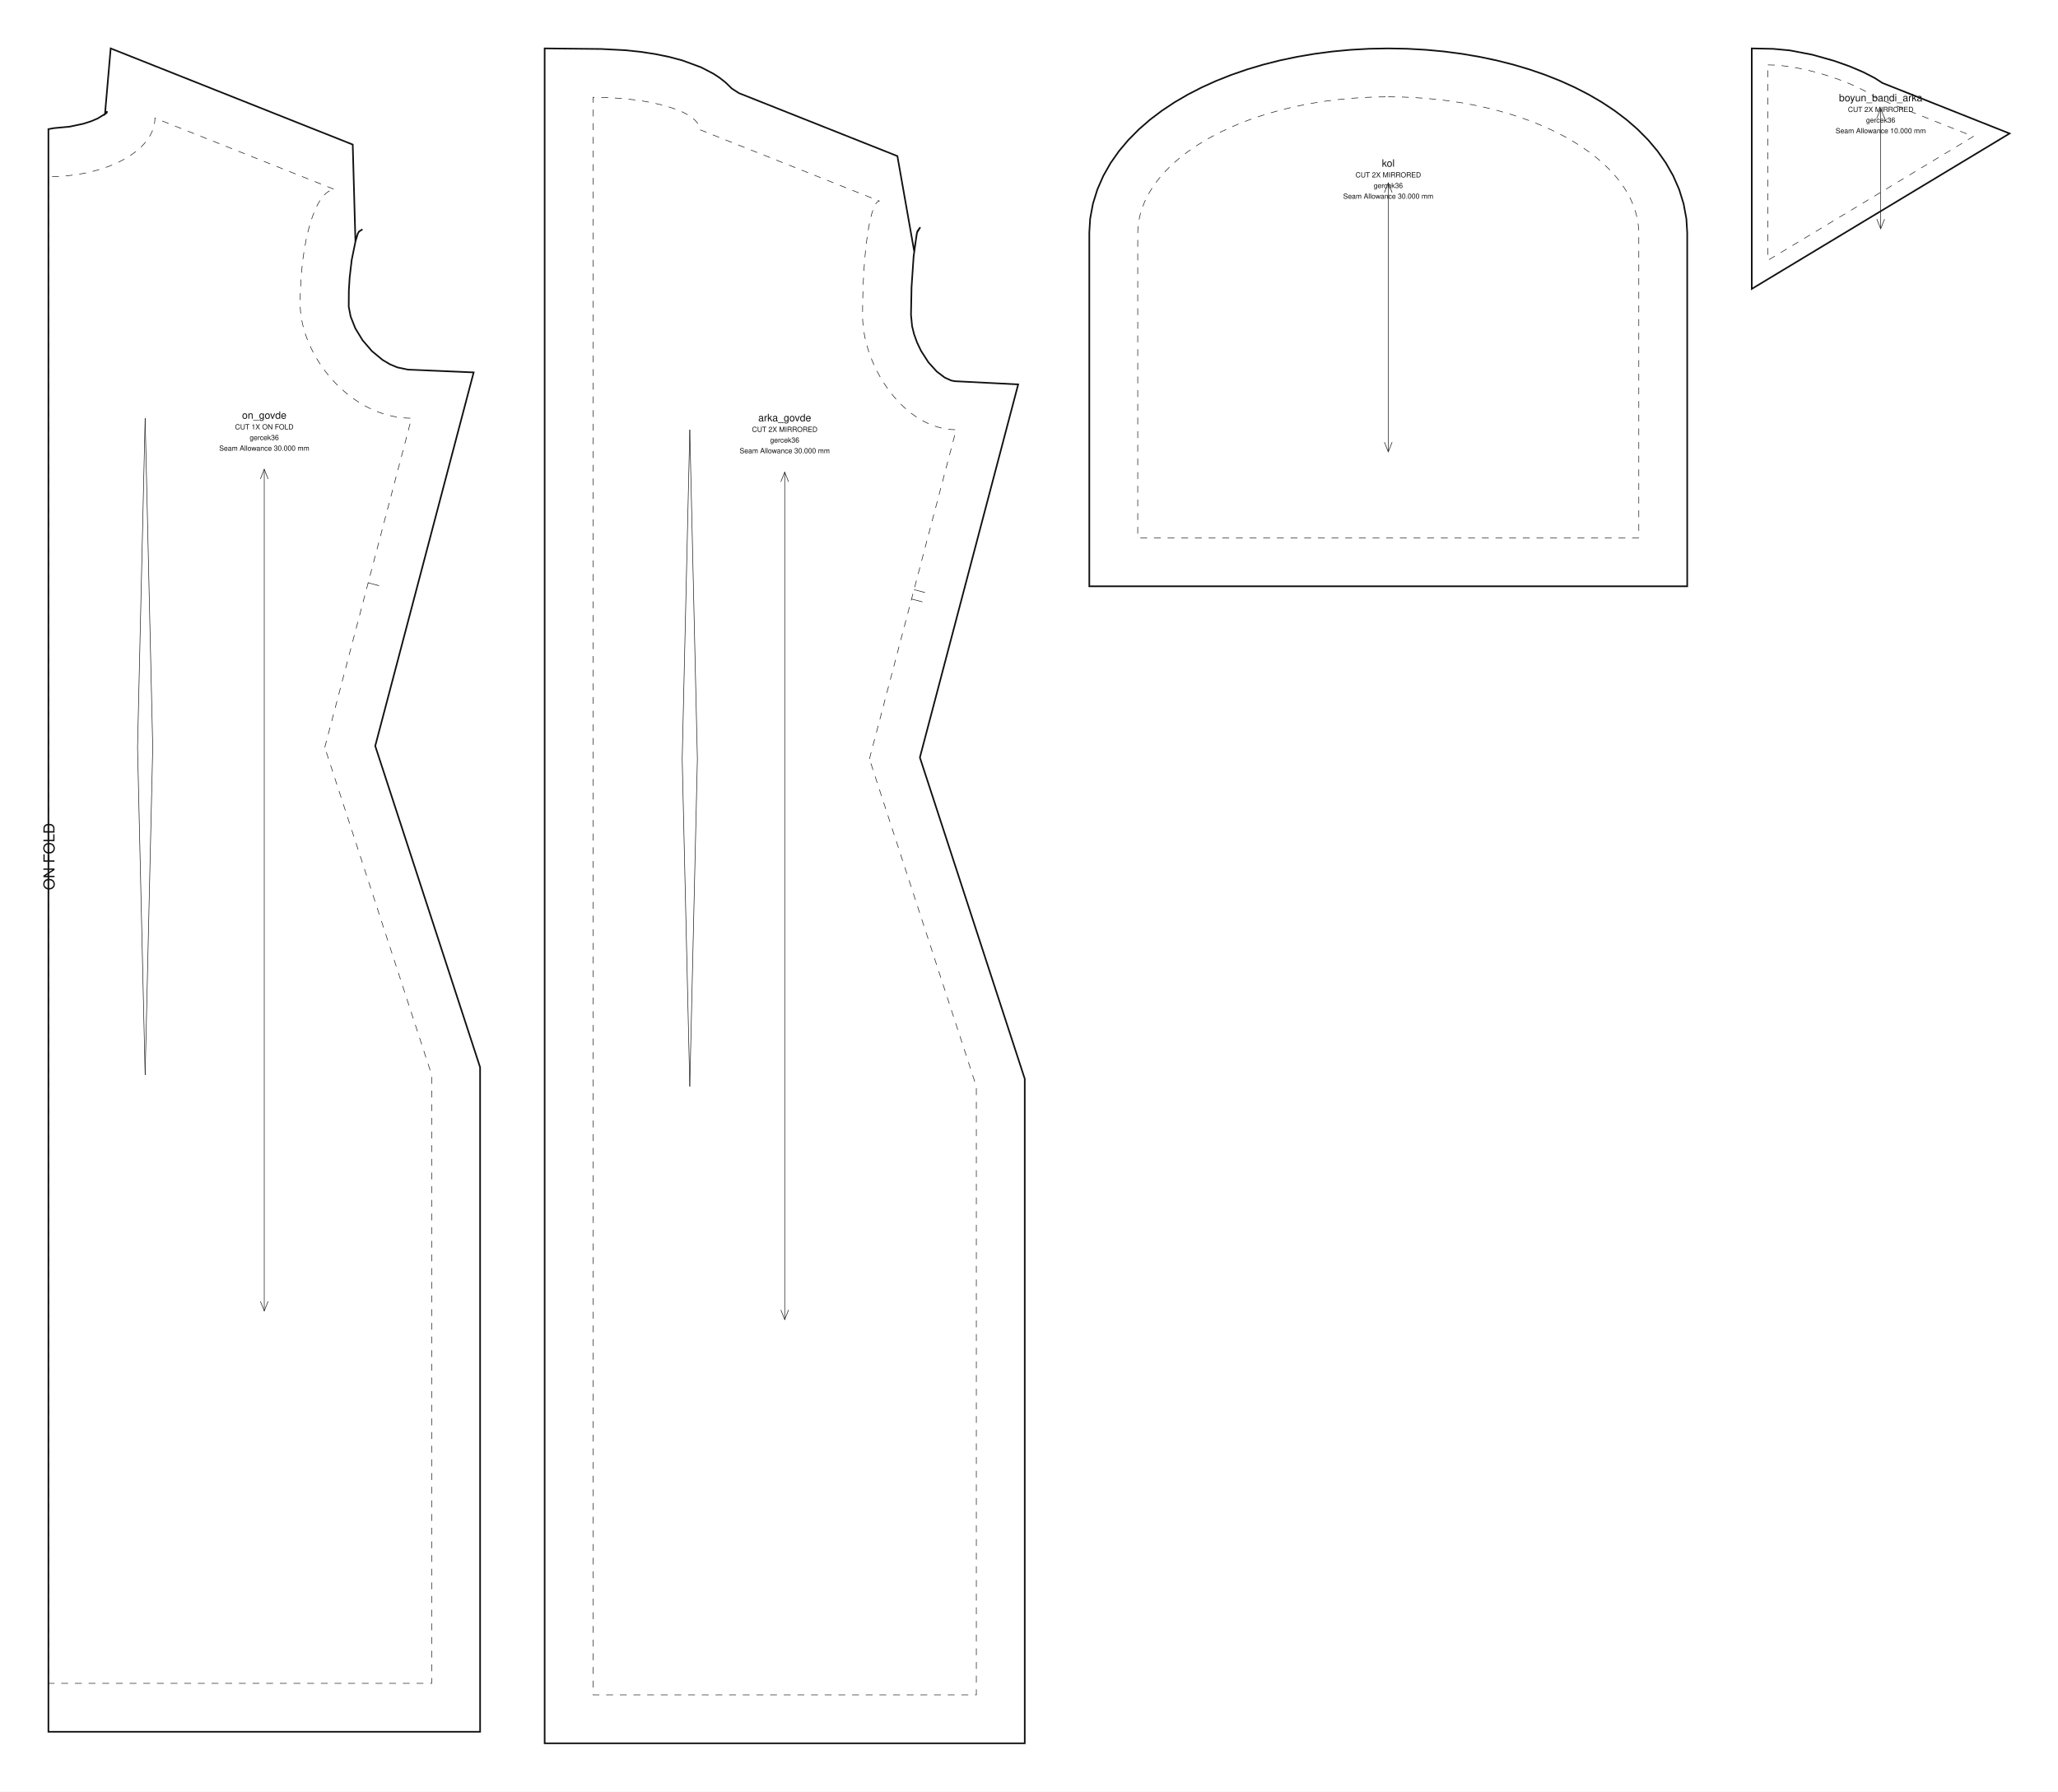
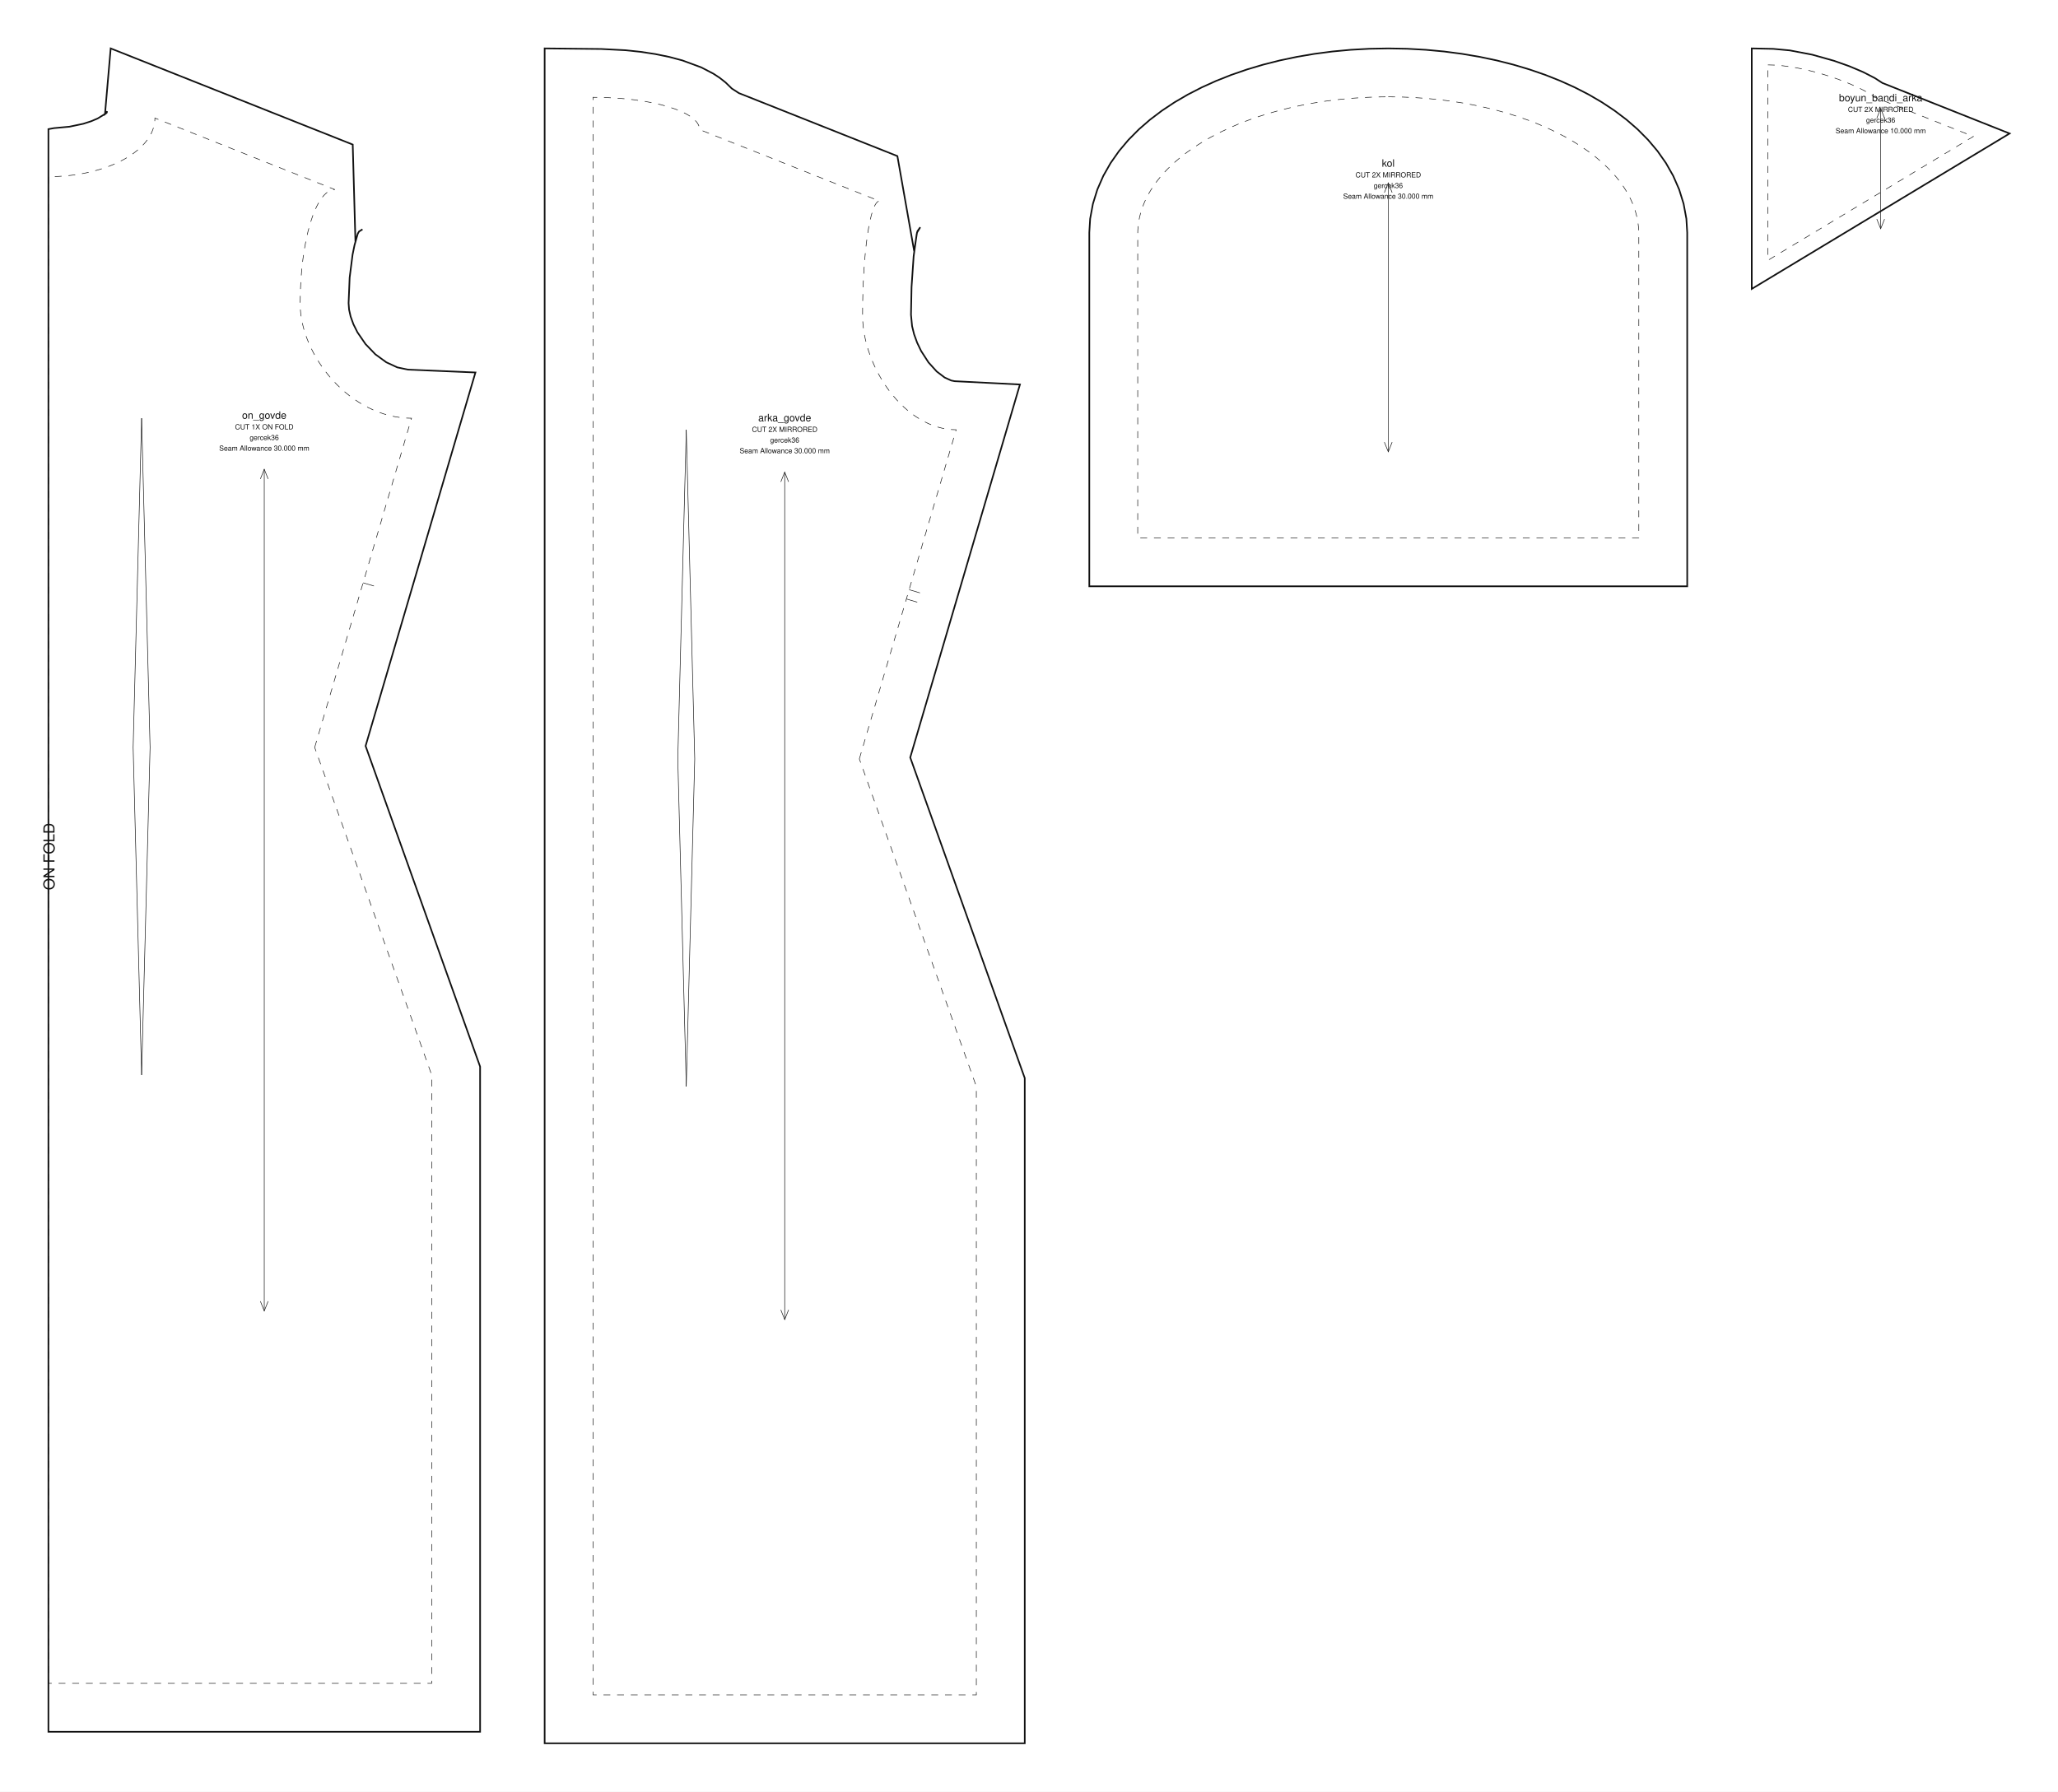
<svg xmlns="http://www.w3.org/2000/svg" data-ops="8" viewBox="0 0 1275.260 1110.308" width="1275.260mm" height="1110.308mm" data-scale="1:1" data-unit-mm="1" data-sheet="stitchu-pattern-sheet-v1" data-graf="taban-elbise" data-body="gercek36" data-parca="4">
  <rect width="1275.260" height="1110.308" fill="#ffffff" />
  <g font-family="Helvetica,Arial,sans-serif" fill="none" stroke="#111111">
    <g data-panel="on_govde">
-       <path data-katman="1" data-tur="kesim" stroke-width="1.000" d="M 232.512 462.268 L 293.505 230.779 L 252.802 229.052 L 246.185 227.658 L 241.647 225.754 L 237.076 223.049 L 230.472 217.594 L 224.667 210.839 L 220.154 203.420 L 217.272 196.157 L 216.090 189.994 L 216.172 179.942 L 216.666 171.984 L 217.933 161.100 L 220.341 149.283 L 221.662 144.918 L 222.439 143.488 L 224.623 142.105 L 222.529 143.436 L 221.772 144.619 L 220.248 149.652 L 218.577 89.592 L 68.589 30.000 L 65.053 70.740 L 66.194 69.764 L 66.303 68.922 L 65.760 70.203 L 60.503 73.423 L 56.442 75.146 L 51.581 76.710 L 43.056 78.507 L 33.405 79.404 L 30.000 80.023 L 30.000 1073.172 L 297.500 1073.172 L 297.500 661.400 Z" />
-       <path data-katman="14" data-tur="dikis" stroke-width="0.350" stroke-dasharray="4.233 4.233" d="M 201.250 463.172 L 255.000 259.172 C 216.892 259.172 186.000 220.042 186.000 188.322 C 186.000 149.192 195.626 117.472 207.500 117.472 L 96.000 73.172 C 96.000 93.220 66.451 109.472 30.000 109.472 L 30.000 463.172 L 30.000 1043.172 L 267.500 1043.172 L 267.500 666.172 L 201.250 463.172 Z" />
+       <path data-katman="1" data-tur="kesim" stroke-width="1.000" d="M 226.535 462.273 L 294.608 230.825 L 252.802 229.052 L 246.185 227.658 L 239.358 224.501 L 232.612 219.582 L 226.480 213.200 L 221.490 205.920 L 219.002 200.937 L 217.272 196.157 L 216.307 191.866 L 216.006 187.879 L 216.666 171.984 L 218.474 157.819 L 219.688 151.888 L 221.662 144.918 L 222.439 143.488 L 224.623 142.105 L 222.529 143.436 L 221.772 144.619 L 220.248 149.652 L 218.577 89.592 L 68.589 30.000 L 65.053 70.740 L 66.194 69.764 L 66.303 68.922 L 65.760 70.203 L 60.503 73.423 L 56.442 75.146 L 51.581 76.710 L 43.056 78.507 L 33.405 79.404 L 30.000 80.023 L 30.000 1073.172 L 297.500 1073.172 L 297.500 660.975 Z" />
+       <path data-katman="14" data-tur="dikis" stroke-width="0.350" stroke-dasharray="4.233 4.233" d="M 195.000 463.172 L 255.000 259.172 C 216.892 259.172 186.000 220.042 186.000 188.322 C 186.000 149.192 195.626 117.472 207.500 117.472 L 96.000 73.172 C 96.000 93.220 66.451 109.472 30.000 109.472 L 30.000 463.172 L 30.000 1043.172 L 267.500 1043.172 L 267.500 666.172 L 195.000 463.172 Z" />
      <path data-katman="6" data-tur="kat" stroke-width="0.350" stroke-dasharray="4.233 4.233" d="M 30.000 109.472 L 30.000 1043.172" />
      <text data-katman="15" x="33.760" y="551.586" font-size="9.400" fill="#111111" stroke="none" transform="rotate(-90 33.760 551.586)">ON FOLD</text>
-       <path data-katman="8" data-tur="pens" data-edge="ic_pens_1.1" stroke-width="0.350" d="M 94.641 463.172 L 89.938 259.172" />
-       <path data-katman="8" data-tur="pens" data-edge="ic_pens_1.2" stroke-width="0.350" d="M 89.938 259.172 L 85.234 463.172" />
-       <path data-katman="8" data-tur="pens" data-edge="ic_pens_1.3" stroke-width="0.350" d="M 85.234 463.172 L 89.938 666.172" />
-       <path data-katman="8" data-tur="pens" data-edge="ic_pens_1.4" stroke-width="0.350" d="M 89.938 666.172 L 94.641 463.172" />
-       <path data-katman="4" data-tur="centik" data-edge="side_front" stroke-width="0.350" d="M 228.125 361.172 L 234.894 362.955" />
+       <path data-katman="8" data-tur="pens" data-edge="ic_pens_1.1" stroke-width="0.350" d="M 93.000 463.172 L 87.750 259.172" />
+       <path data-katman="8" data-tur="pens" data-edge="ic_pens_1.2" stroke-width="0.350" d="M 87.750 259.172 L 82.500 463.172" />
+       <path data-katman="8" data-tur="pens" data-edge="ic_pens_1.3" stroke-width="0.350" d="M 82.500 463.172 L 87.750 666.172" />
+       <path data-katman="8" data-tur="pens" data-edge="ic_pens_1.4" stroke-width="0.350" d="M 87.750 666.172 L 93.000 463.172" />
+       <path data-katman="4" data-tur="centik" data-edge="side_front" stroke-width="0.350" d="M 225.000 361.172 L 231.716 363.147" />
      <path data-katman="7" data-tur="grain" stroke-width="0.350" d="M 163.750 290.793 L 163.750 812.379" />
      <path data-katman="7" data-tur="grainOk" stroke-width="0.350" d="M 166.150 296.793 L 163.750 290.793 L 161.350 296.793" />
      <path data-katman="7" data-tur="grainOk" stroke-width="0.350" d="M 161.350 806.379 L 163.750 812.379 L 166.150 806.379" />
      <text data-katman="15" x="163.750" y="259.498" text-anchor="middle" font-size="6.300" fill="#111111" stroke="none">on_govde</text>
      <text data-katman="15" x="163.750" y="266.098" text-anchor="middle" font-size="4.400" fill="#111111" stroke="none">CUT 1X ON FOLD</text>
      <text data-katman="15" x="163.750" y="272.698" text-anchor="middle" font-size="4.400" fill="#111111" stroke="none">gercek36</text>
      <text data-katman="15" x="163.750" y="279.298" text-anchor="middle" font-size="4.400" fill="#111111" stroke="none">Seam Allowance 30.000 mm</text>
    </g>
    <g data-panel="arka_govde">
-       <path data-katman="1" data-tur="kesim" stroke-width="1.000" d="M 570.012 469.404 L 630.927 238.209 L 591.529 236.221 L 589.412 235.792 L 585.352 233.945 L 580.426 230.196 L 575.336 224.559 L 570.781 217.500 L 568.309 212.346 L 566.419 207.114 L 565.175 202.071 L 564.503 195.031 L 564.851 177.846 L 566.144 158.838 L 568.047 145.034 L 568.522 143.228 L 570.244 140.817 L 568.228 144.147 L 566.482 155.675 L 556.077 96.728 L 457.888 57.716 L 453.472 54.862 L 449.661 51.148 L 445.854 48.151 L 442.077 45.673 L 434.537 41.756 L 422.884 37.455 L 414.682 35.265 L 406.061 33.499 L 397.007 32.121 L 387.539 31.124 L 372.633 30.359 L 337.500 30.000 L 337.500 1080.308 L 635.000 1080.308 L 635.000 668.536 Z" />
-       <path data-katman="14" data-tur="dikis" stroke-width="0.350" stroke-dasharray="4.233 4.233" d="M 538.750 470.308 L 592.500 266.308 C 560.467 266.308 534.500 227.179 534.500 195.458 C 534.500 156.329 539.201 124.608 545.000 124.608 L 433.500 80.308 C 433.500 69.262 403.951 60.308 367.500 60.308 L 367.500 470.308 L 367.500 1050.308 L 605.000 1050.308 L 605.000 673.308 L 538.750 470.308 Z" />
-       <path data-katman="8" data-tur="pens" data-edge="ic_pens_1.1" stroke-width="0.350" d="M 432.141 470.308 L 427.438 266.308" />
-       <path data-katman="8" data-tur="pens" data-edge="ic_pens_1.2" stroke-width="0.350" d="M 427.438 266.308 L 422.734 470.308" />
-       <path data-katman="8" data-tur="pens" data-edge="ic_pens_1.3" stroke-width="0.350" d="M 422.734 470.308 L 427.438 673.308" />
-       <path data-katman="8" data-tur="pens" data-edge="ic_pens_1.4" stroke-width="0.350" d="M 427.438 673.308 L 432.141 470.308" />
-       <path data-katman="4" data-tur="centik" data-edge="side_back" stroke-width="0.350" d="M 564.861 371.209 L 571.630 372.992" />
-       <path data-katman="4" data-tur="centik" data-edge="side_back" stroke-width="0.350" d="M 566.389 365.407 L 573.158 367.190" />
+       <path data-katman="1" data-tur="kesim" stroke-width="1.000" d="M 564.035 469.409 L 632.019 238.264 L 591.529 236.221 L 589.412 235.792 L 585.352 233.945 L 580.426 230.196 L 575.336 224.559 L 570.781 217.500 L 568.309 212.346 L 566.419 207.114 L 565.175 202.071 L 564.503 195.031 L 564.851 177.846 L 566.144 158.838 L 568.047 145.034 L 568.522 143.228 L 570.244 140.817 L 568.228 144.147 L 566.482 155.675 L 556.077 96.728 L 457.888 57.716 L 453.472 54.862 L 449.661 51.148 L 445.854 48.151 L 442.077 45.673 L 434.537 41.756 L 422.884 37.455 L 414.682 35.265 L 406.061 33.499 L 397.007 32.121 L 387.539 31.124 L 372.633 30.359 L 337.500 30.000 L 337.500 1080.308 L 635.000 1080.308 L 635.000 668.111 Z" />
+       <path data-katman="14" data-tur="dikis" stroke-width="0.350" stroke-dasharray="4.233 4.233" d="M 532.500 470.308 L 592.500 266.308 C 560.467 266.308 534.500 227.179 534.500 195.458 C 534.500 156.329 539.201 124.608 545.000 124.608 L 433.500 80.308 C 433.500 69.262 403.951 60.308 367.500 60.308 L 367.500 470.308 L 367.500 1050.308 L 605.000 1050.308 L 605.000 673.308 L 532.500 470.308 Z" />
+       <path data-katman="8" data-tur="pens" data-edge="ic_pens_1.1" stroke-width="0.350" d="M 430.500 470.308 L 425.250 266.308" />
+       <path data-katman="8" data-tur="pens" data-edge="ic_pens_1.2" stroke-width="0.350" d="M 425.250 266.308 L 420.000 470.308" />
+       <path data-katman="8" data-tur="pens" data-edge="ic_pens_1.3" stroke-width="0.350" d="M 420.000 470.308 L 425.250 673.308" />
+       <path data-katman="8" data-tur="pens" data-edge="ic_pens_1.4" stroke-width="0.350" d="M 425.250 673.308 L 430.500 470.308" />
+       <path data-katman="4" data-tur="centik" data-edge="side_back" stroke-width="0.350" d="M 561.654 371.186 L 568.369 373.161" />
+       <path data-katman="4" data-tur="centik" data-edge="side_back" stroke-width="0.350" d="M 563.346 365.430 L 570.062 367.405" />
      <path data-katman="7" data-tur="grain" stroke-width="0.350" d="M 486.250 292.577 L 486.250 817.731" />
      <path data-katman="7" data-tur="grainOk" stroke-width="0.350" d="M 488.650 298.577 L 486.250 292.577 L 483.850 298.577" />
      <path data-katman="7" data-tur="grainOk" stroke-width="0.350" d="M 483.850 811.731 L 486.250 817.731 L 488.650 811.731" />
      <text data-katman="15" x="486.250" y="261.068" text-anchor="middle" font-size="6.300" fill="#111111" stroke="none">arka_govde</text>
      <text data-katman="15" x="486.250" y="267.668" text-anchor="middle" font-size="4.400" fill="#111111" stroke="none">CUT 2X MIRRORED</text>
      <text data-katman="15" x="486.250" y="274.268" text-anchor="middle" font-size="4.400" fill="#111111" stroke="none">gercek36</text>
      <text data-katman="15" x="486.250" y="280.868" text-anchor="middle" font-size="4.400" fill="#111111" stroke="none">Seam Allowance 30.000 mm</text>
    </g>
    <g data-panel="kol">
      <path data-katman="1" data-tur="kesim" stroke-width="1.000" d="M 860.250 30.000 L 871.989 30.217 L 883.539 30.858 L 894.880 31.914 L 905.992 33.372 L 916.857 35.222 L 927.455 37.455 L 937.768 40.064 L 947.779 43.042 L 957.471 46.385 L 966.826 50.090 L 975.827 54.157 L 984.455 58.591 L 992.693 63.399 L 1000.518 68.591 L 1007.905 74.185 L 1014.824 80.202 L 1021.235 86.665 L 1027.085 93.601 L 1032.306 101.032 L 1036.813 108.969 L 1040.502 117.401 L 1043.259 126.285 L 1044.973 135.536 L 1045.500 144.103 L 1045.500 363.325 L 675.000 363.325 L 675.000 144.103 L 675.527 135.536 L 677.241 126.285 L 679.998 117.401 L 683.687 108.969 L 688.194 101.032 L 693.415 93.601 L 699.265 86.665 L 705.676 80.202 L 712.595 74.185 L 719.982 68.591 L 727.807 63.399 L 736.045 58.591 L 744.673 54.157 L 753.674 50.090 L 763.029 46.385 L 772.721 43.042 L 782.732 40.064 L 793.045 37.455 L 803.643 35.222 L 814.508 33.372 L 825.620 31.914 L 836.961 30.858 L 848.511 30.217 Z" />
      <path data-katman="14" data-tur="dikis" stroke-width="0.350" stroke-dasharray="4.233 4.233" d="M 860.250 60.005 C 945.992 60.005 1015.500 98.070 1015.500 145.025 L 1015.500 333.325 L 705.000 333.325 L 705.000 145.025 C 705.000 98.070 774.508 60.005 860.250 60.005 Z" />
      <path data-katman="7" data-tur="grain" stroke-width="0.350" d="M 860.250 113.331 L 860.250 279.994" />
      <path data-katman="7" data-tur="grainOk" stroke-width="0.350" d="M 862.650 119.331 L 860.250 113.331 L 857.850 119.331" />
      <path data-katman="7" data-tur="grainOk" stroke-width="0.350" d="M 857.850 273.994 L 860.250 279.994 L 862.650 273.994" />
      <text data-katman="15" x="860.250" y="103.332" text-anchor="middle" font-size="6.300" fill="#111111" stroke="none">kol</text>
      <text data-katman="15" x="860.250" y="109.932" text-anchor="middle" font-size="4.400" fill="#111111" stroke="none">CUT 2X MIRRORED</text>
      <text data-katman="15" x="860.250" y="116.532" text-anchor="middle" font-size="4.400" fill="#111111" stroke="none">gercek36</text>
      <text data-katman="15" x="860.250" y="123.132" text-anchor="middle" font-size="4.400" fill="#111111" stroke="none">Seam Allowance 30.000 mm</text>
    </g>
    <g data-panel="boyun_bandi_arka">
      <path data-katman="1" data-tur="kesim" stroke-width="1.000" d="M 1085.500 30.000 L 1098.837 30.279 L 1109.100 31.231 L 1123.001 33.891 L 1136.525 37.695 L 1145.971 41.043 L 1154.473 44.641 L 1161.776 48.397 L 1166.439 51.413 L 1245.260 82.729 L 1085.500 179.025 Z" />
      <path data-katman="14" data-tur="dikis" stroke-width="0.350" stroke-dasharray="4.233 4.233" d="M 1095.500 40.211 C 1118.600 40.211 1151.600 52.211 1161.500 60.211 L 1222.825 84.576 L 1095.500 161.321 L 1095.500 40.211 Z" />
      <path data-katman="7" data-tur="grain" stroke-width="0.350" d="M 1165.380 67.256 L 1165.380 141.768" />
      <path data-katman="7" data-tur="grainOk" stroke-width="0.350" d="M 1167.780 73.256 L 1165.380 67.256 L 1162.980 73.256" />
      <path data-katman="7" data-tur="grainOk" stroke-width="0.350" d="M 1162.980 135.768 L 1165.380 141.768 L 1167.780 135.768" />
      <text data-katman="15" x="1165.380" y="62.785" text-anchor="middle" font-size="6.300" fill="#111111" stroke="none">boyun_bandi_arka</text>
      <text data-katman="15" x="1165.380" y="69.385" text-anchor="middle" font-size="4.400" fill="#111111" stroke="none">CUT 2X MIRRORED</text>
      <text data-katman="15" x="1165.380" y="75.985" text-anchor="middle" font-size="4.400" fill="#111111" stroke="none">gercek36</text>
      <text data-katman="15" x="1165.380" y="82.585" text-anchor="middle" font-size="4.400" fill="#111111" stroke="none">Seam Allowance 10.000 mm</text>
    </g>
  </g>
</svg>
